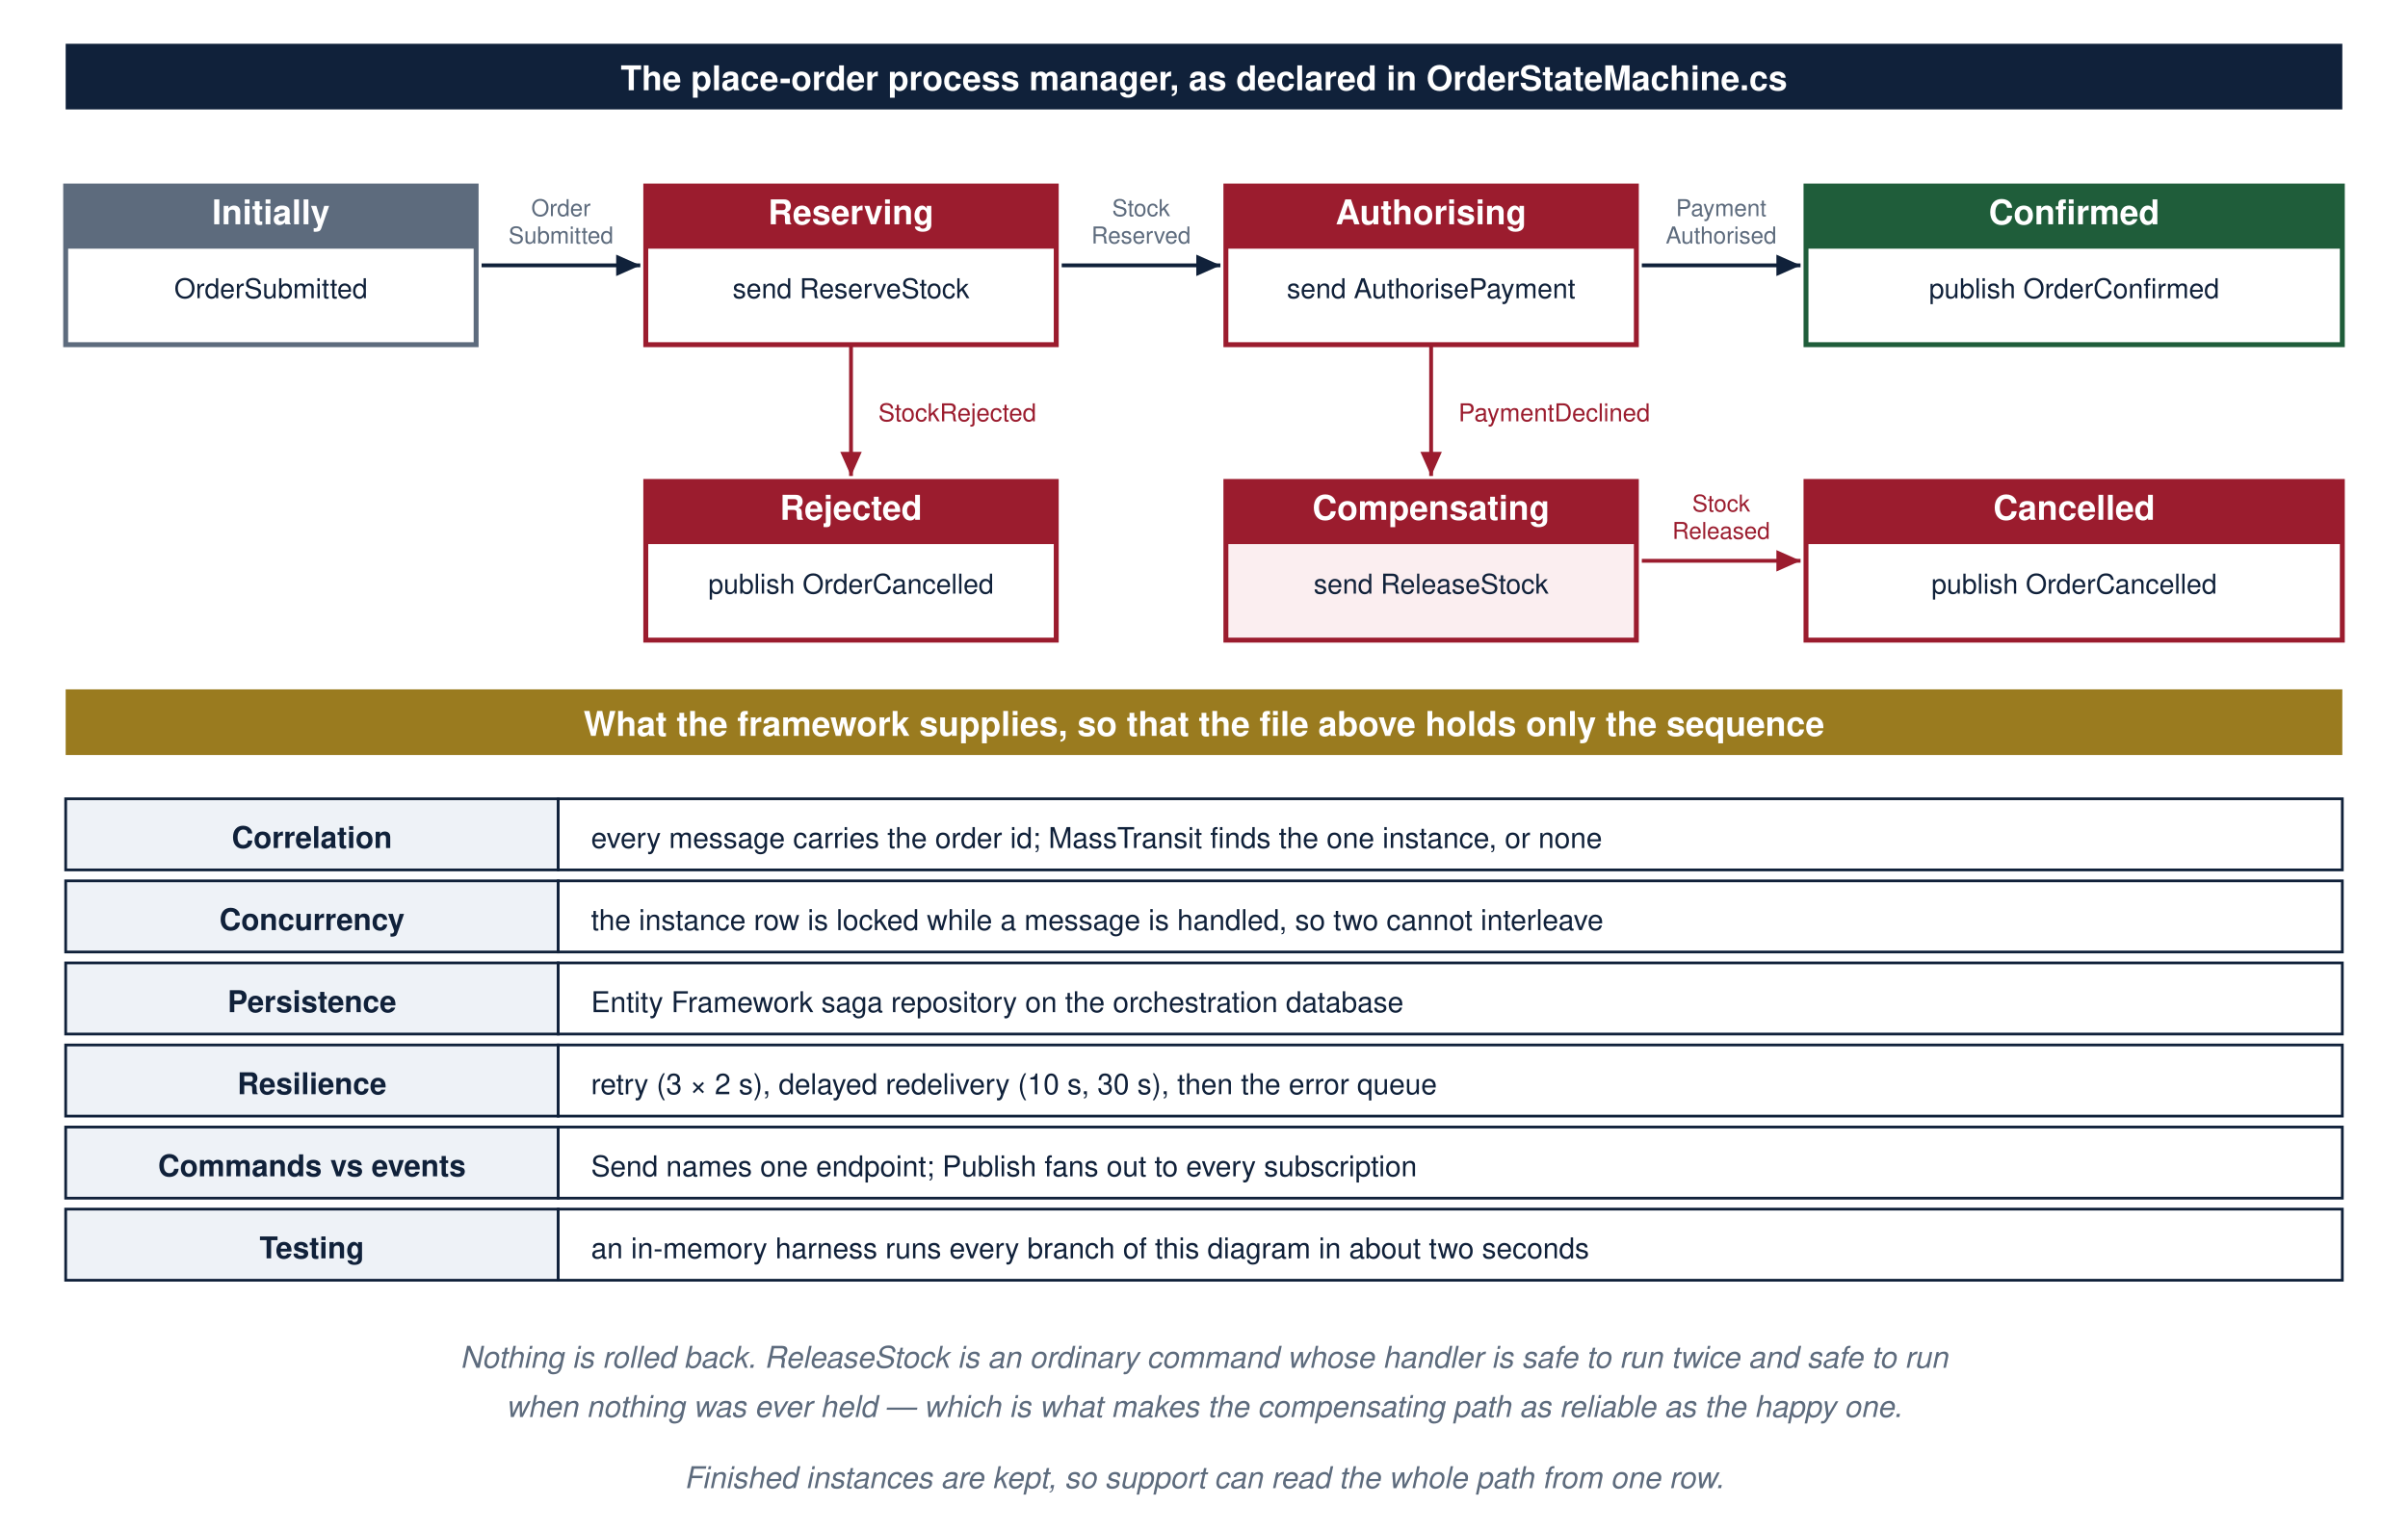
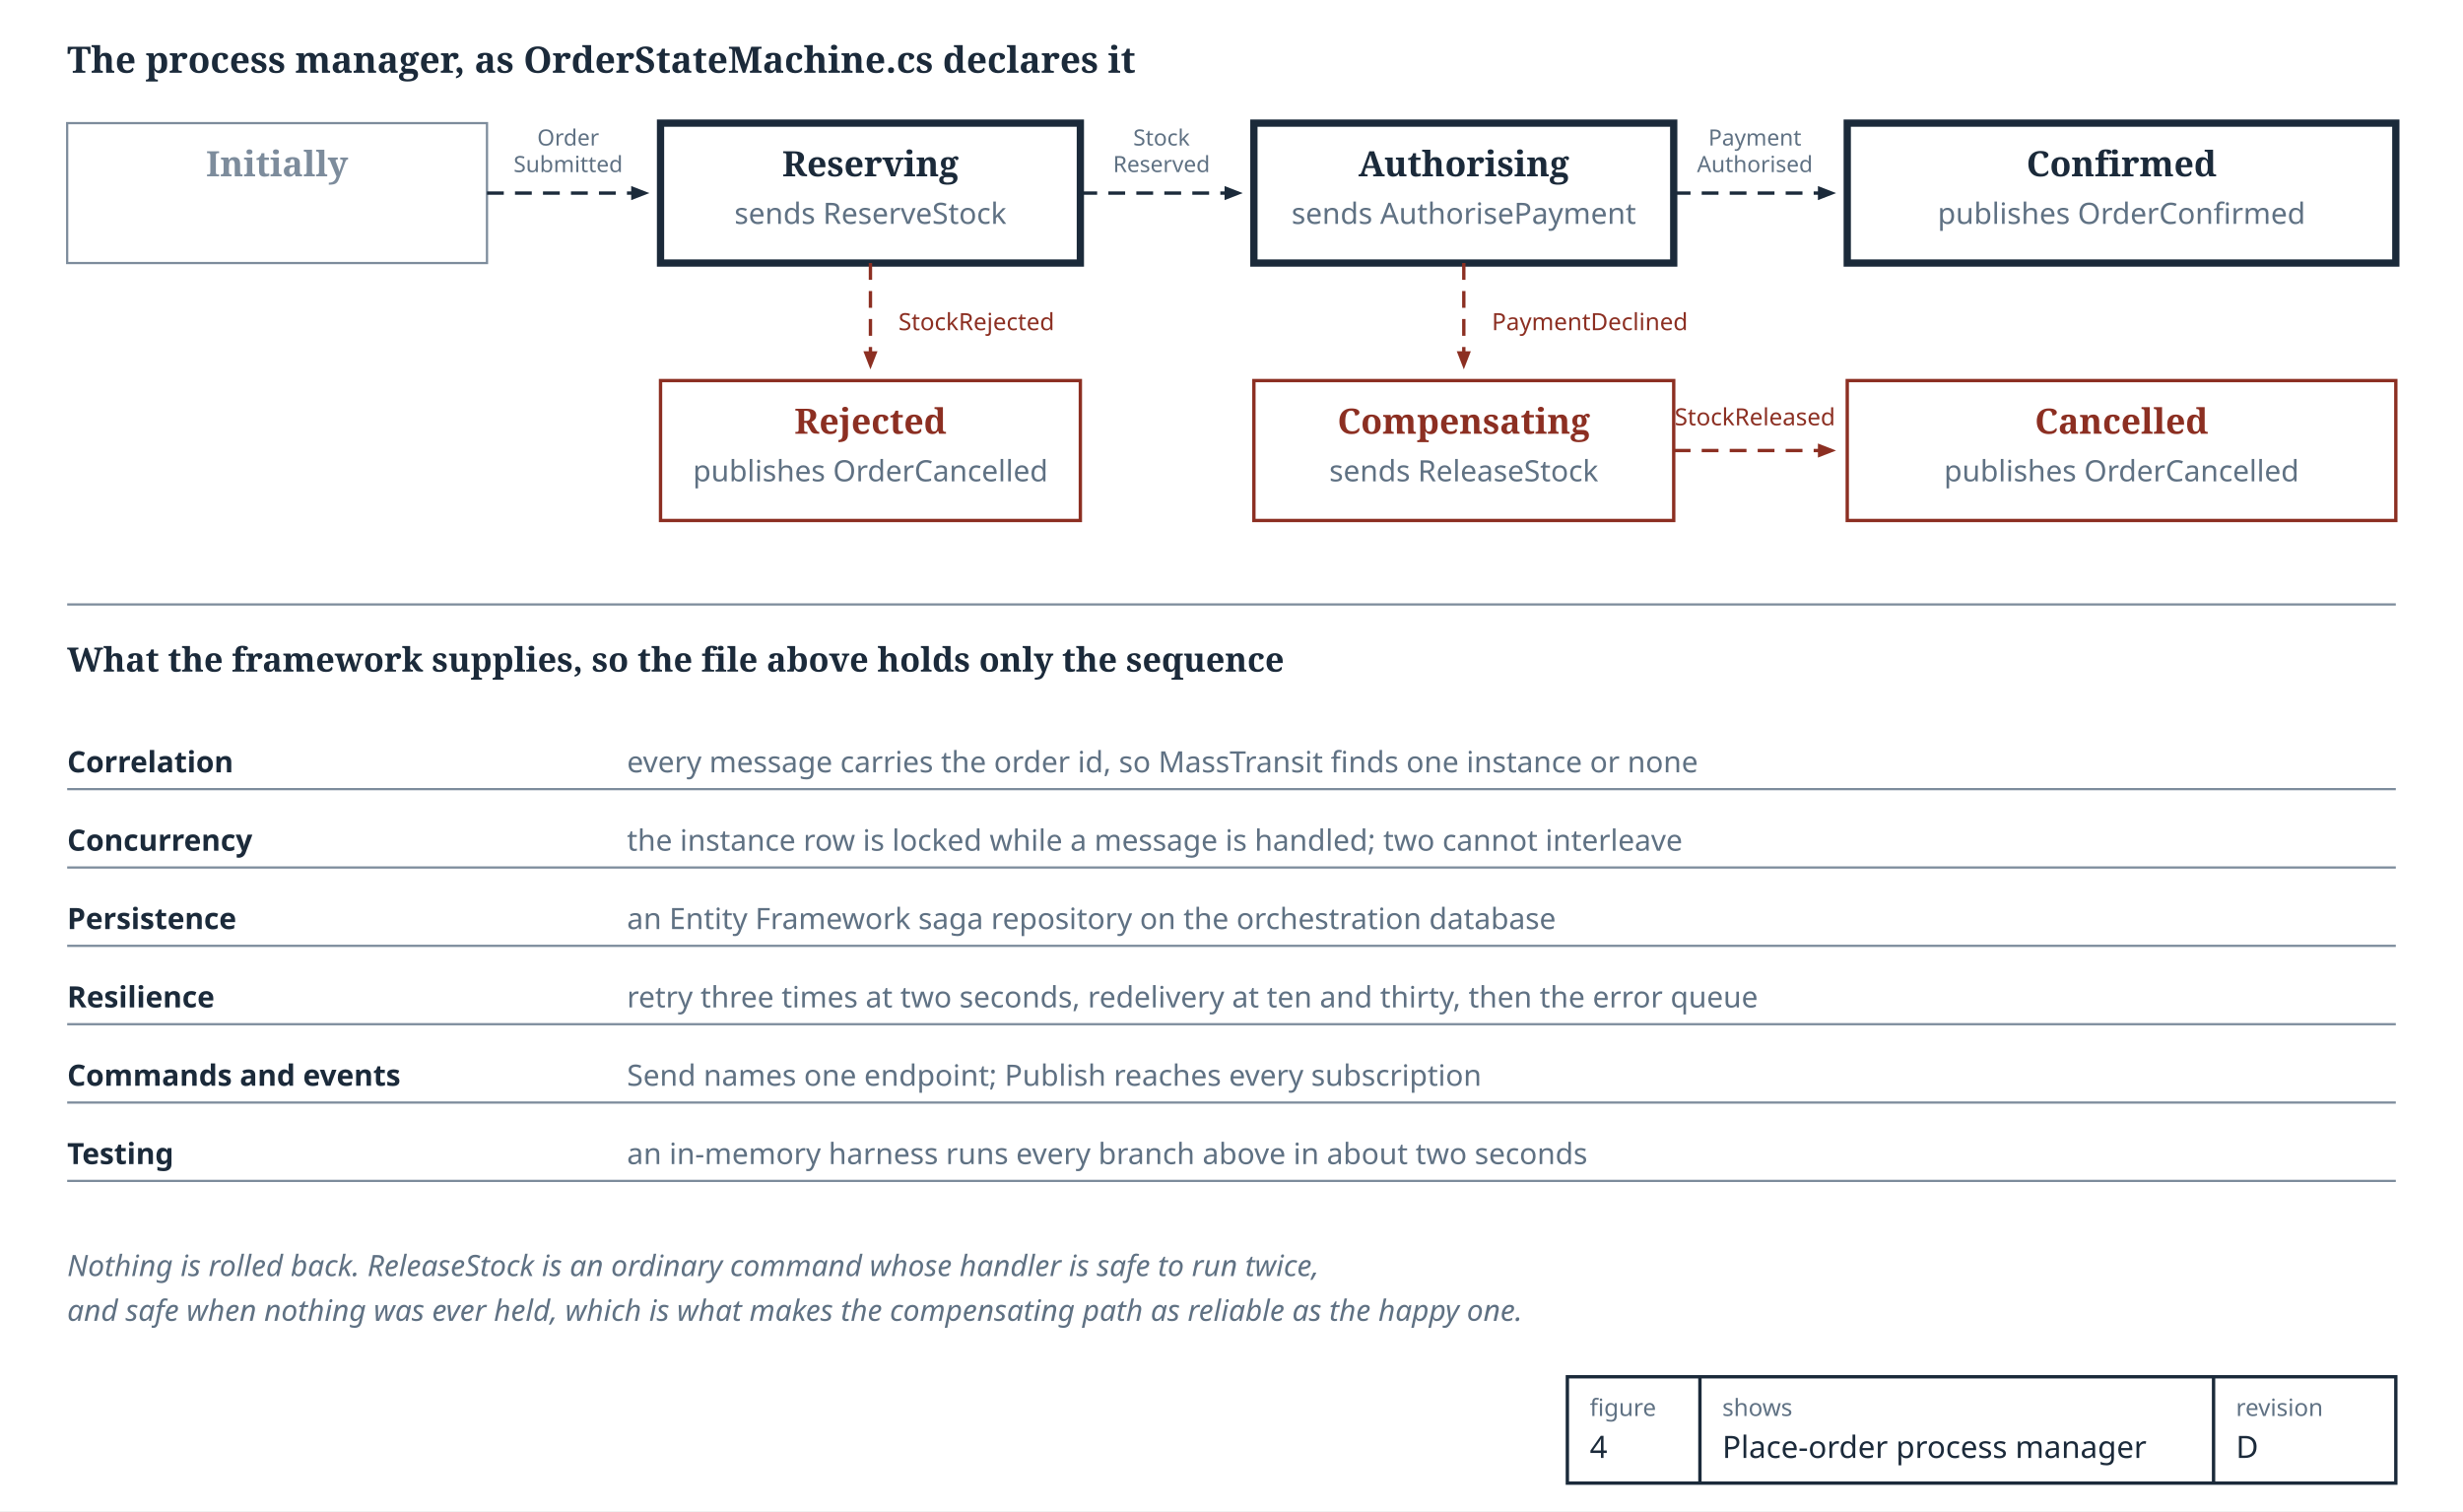
- <svg xmlns="http://www.w3.org/2000/svg" width="880" height="560" viewBox="0 0 880 560" font-family="Helvetica, Arial, sans-serif">
+ <svg xmlns="http://www.w3.org/2000/svg" width="880" height="540" viewBox="0 0 880 540" font-family="Gill Sans, Gill Sans MT, sans-serif">
  <defs>
-     <marker id="arrow-ink" viewBox="0 0 10 10" refX="9" refY="5" markerWidth="7" markerHeight="7" orient="auto-start-reverse">
-       <path d="M0,1 L9,5 L0,9 z" fill="#10213a" />
+     <marker id="m-ink" viewBox="0 0 10 10" refX="9" refY="5" markerWidth="6" markerHeight="6" orient="auto-start-reverse">
+       <path d="M0,1.5 L9,5 L0,8.5 z" fill="#1b2a3a" />
    </marker>
-     <marker id="arrow-grey" viewBox="0 0 10 10" refX="9" refY="5" markerWidth="7" markerHeight="7" orient="auto-start-reverse">
-       <path d="M0,1 L9,5 L0,9 z" fill="#5d6b7d" />
+     <marker id="m-rule" viewBox="0 0 10 10" refX="9" refY="5" markerWidth="6" markerHeight="6" orient="auto-start-reverse">
+       <path d="M0,1.5 L9,5 L0,8.5 z" fill="#7d8c9c" />
    </marker>
-     <marker id="arrow-accent" viewBox="0 0 10 10" refX="9" refY="5" markerWidth="7" markerHeight="7" orient="auto-start-reverse">
-       <path d="M0,1 L9,5 L0,9 z" fill="#9b1c2e" />
+     <marker id="m-quiet" viewBox="0 0 10 10" refX="9" refY="5" markerWidth="6" markerHeight="6" orient="auto-start-reverse">
+       <path d="M0,1.5 L9,5 L0,8.5 z" fill="#5f7183" />
    </marker>
-     <marker id="arrow-amber" viewBox="0 0 10 10" refX="9" refY="5" markerWidth="7" markerHeight="7" orient="auto-start-reverse">
-       <path d="M0,1 L9,5 L0,9 z" fill="#8a6a14" />
+     <marker id="m-signal" viewBox="0 0 10 10" refX="9" refY="5" markerWidth="6" markerHeight="6" orient="auto-start-reverse">
+       <path d="M0,1.5 L9,5 L0,8.5 z" fill="#b4820e" />
    </marker>
-     <marker id="arrow-blue" viewBox="0 0 10 10" refX="9" refY="5" markerWidth="7" markerHeight="7" orient="auto-start-reverse">
-       <path d="M0,1 L9,5 L0,9 z" fill="#16365c" />
-     </marker>
-     <marker id="arrow-green" viewBox="0 0 10 10" refX="9" refY="5" markerWidth="7" markerHeight="7" orient="auto-start-reverse">
-       <path d="M0,1 L9,5 L0,9 z" fill="#1f5d3a" />
-     </marker>
-     <marker id="arrow-gold" viewBox="0 0 10 10" refX="9" refY="5" markerWidth="7" markerHeight="7" orient="auto-start-reverse">
-       <path d="M0,1 L9,5 L0,9 z" fill="#9a7b1f" />
+     <marker id="m-fault" viewBox="0 0 10 10" refX="9" refY="5" markerWidth="6" markerHeight="6" orient="auto-start-reverse">
+       <path d="M0,1.5 L9,5 L0,8.5 z" fill="#8c2f22" />
    </marker>
  </defs>
-   <rect width="880" height="560" fill="white" />
-   <rect x="0" y="0" width="880" height="560" rx="0" fill="#ffffff" stroke="#ffffff" stroke-width="0" />
-   <rect x="24" y="16" width="832" height="24" fill="#10213a" />
-   <text x="440.0" y="33" font-size="12.5" text-anchor="middle" fill="#ffffff" font-weight="bold">The place-order process manager, as declared in OrderStateMachine.cs</text>
-   <rect x="24" y="68" width="150" height="58" rx="0" fill="#ffffff" stroke="#5d6b7d" stroke-width="1.8" />
-   <rect x="24" y="68" width="150" height="22" fill="#5d6b7d" />
-   <line x1="24" y1="90" x2="174" y2="90" stroke="#5d6b7d" stroke-width="1.8" />
-   <text x="99.0" y="82" font-size="12.5" text-anchor="middle" fill="#ffffff" font-weight="bold">Initially</text>
-   <text x="99.0" y="109" font-size="10" text-anchor="middle" fill="#10213a">OrderSubmitted</text>
-   <rect x="236" y="68" width="150" height="58" rx="0" fill="#ffffff" stroke="#9b1c2e" stroke-width="1.8" />
-   <rect x="236" y="68" width="150" height="22" fill="#9b1c2e" />
-   <line x1="236" y1="90" x2="386" y2="90" stroke="#9b1c2e" stroke-width="1.8" />
-   <text x="311.0" y="82" font-size="12.5" text-anchor="middle" fill="#ffffff" font-weight="bold">Reserving</text>
-   <text x="311.0" y="109" font-size="10" text-anchor="middle" fill="#10213a">send ReserveStock</text>
-   <rect x="448" y="68" width="150" height="58" rx="0" fill="#ffffff" stroke="#9b1c2e" stroke-width="1.8" />
-   <rect x="448" y="68" width="150" height="22" fill="#9b1c2e" />
-   <line x1="448" y1="90" x2="598" y2="90" stroke="#9b1c2e" stroke-width="1.8" />
-   <text x="523.0" y="82" font-size="12.5" text-anchor="middle" fill="#ffffff" font-weight="bold">Authorising</text>
-   <text x="523.0" y="109" font-size="10" text-anchor="middle" fill="#10213a">send AuthorisePayment</text>
-   <rect x="660" y="68" width="196" height="58" rx="0" fill="#ffffff" stroke="#1f5d3a" stroke-width="1.8" />
-   <rect x="660" y="68" width="196" height="22" fill="#1f5d3a" />
-   <line x1="660" y1="90" x2="856" y2="90" stroke="#1f5d3a" stroke-width="1.8" />
-   <text x="758.0" y="82" font-size="12.5" text-anchor="middle" fill="#ffffff" font-weight="bold">Confirmed</text>
-   <text x="758.0" y="109" font-size="10" text-anchor="middle" fill="#10213a">publish OrderConfirmed</text>
-   <line x1="176" y1="97" x2="234" y2="97" stroke="#10213a" stroke-width="1.4" marker-end="url(#arrow-ink)" />
-   <text x="205.0" y="79" font-size="8.5" text-anchor="middle" fill="#5d6b7d">Order</text>
-   <text x="205.0" y="89" font-size="8.5" text-anchor="middle" fill="#5d6b7d">Submitted</text>
-   <line x1="388" y1="97" x2="446" y2="97" stroke="#10213a" stroke-width="1.4" marker-end="url(#arrow-ink)" />
-   <text x="417.0" y="79" font-size="8.5" text-anchor="middle" fill="#5d6b7d">Stock</text>
-   <text x="417.0" y="89" font-size="8.5" text-anchor="middle" fill="#5d6b7d">Reserved</text>
-   <line x1="600" y1="97" x2="658" y2="97" stroke="#10213a" stroke-width="1.4" marker-end="url(#arrow-ink)" />
-   <text x="629.0" y="79" font-size="8.5" text-anchor="middle" fill="#5d6b7d">Payment</text>
-   <text x="629.0" y="89" font-size="8.5" text-anchor="middle" fill="#5d6b7d">Authorised</text>
-   <rect x="448" y="176" width="150" height="58" rx="0" fill="#fbeef0" stroke="#9b1c2e" stroke-width="1.8" />
-   <rect x="448" y="176" width="150" height="22" fill="#9b1c2e" />
-   <line x1="448" y1="198" x2="598" y2="198" stroke="#9b1c2e" stroke-width="1.8" />
-   <text x="523.0" y="190" font-size="12.5" text-anchor="middle" fill="#ffffff" font-weight="bold">Compensating</text>
-   <text x="523.0" y="217" font-size="10" text-anchor="middle" fill="#10213a">send ReleaseStock</text>
-   <line x1="523" y1="126" x2="523" y2="174" stroke="#9b1c2e" stroke-width="1.4" marker-end="url(#arrow-accent)" />
-   <text x="533" y="154" font-size="9" text-anchor="start" fill="#9b1c2e">PaymentDeclined</text>
-   <rect x="660" y="176" width="196" height="58" rx="0" fill="#ffffff" stroke="#9b1c2e" stroke-width="1.8" />
-   <rect x="660" y="176" width="196" height="22" fill="#9b1c2e" />
-   <line x1="660" y1="198" x2="856" y2="198" stroke="#9b1c2e" stroke-width="1.8" />
-   <text x="758.0" y="190" font-size="12.5" text-anchor="middle" fill="#ffffff" font-weight="bold">Cancelled</text>
-   <text x="758.0" y="217" font-size="10" text-anchor="middle" fill="#10213a">publish OrderCancelled</text>
-   <line x1="600" y1="205" x2="658" y2="205" stroke="#9b1c2e" stroke-width="1.4" marker-end="url(#arrow-accent)" />
-   <text x="629.0" y="187" font-size="8.5" text-anchor="middle" fill="#9b1c2e">Stock</text>
-   <text x="629.0" y="197" font-size="8.5" text-anchor="middle" fill="#9b1c2e">Released</text>
-   <rect x="236" y="176" width="150" height="58" rx="0" fill="#ffffff" stroke="#9b1c2e" stroke-width="1.8" />
-   <rect x="236" y="176" width="150" height="22" fill="#9b1c2e" />
-   <line x1="236" y1="198" x2="386" y2="198" stroke="#9b1c2e" stroke-width="1.8" />
-   <text x="311.0" y="190" font-size="12.5" text-anchor="middle" fill="#ffffff" font-weight="bold">Rejected</text>
-   <text x="311.0" y="217" font-size="10" text-anchor="middle" fill="#10213a">publish OrderCancelled</text>
-   <line x1="311" y1="126" x2="311" y2="174" stroke="#9b1c2e" stroke-width="1.4" marker-end="url(#arrow-accent)" />
-   <text x="321" y="154" font-size="9" text-anchor="start" fill="#9b1c2e">StockRejected</text>
-   <rect x="24" y="252" width="832" height="24" fill="#9a7b1f" />
-   <text x="440.0" y="269" font-size="12.5" text-anchor="middle" fill="#ffffff" font-weight="bold">What the framework supplies, so that the file above holds only the sequence</text>
-   <rect x="24" y="292" width="180" height="26" rx="0" fill="#eef2f7" stroke="#10213a" stroke-width="1.0" />
-   <text x="114" y="310" font-size="11" text-anchor="middle" fill="#10213a" font-weight="bold">Correlation</text>
-   <rect x="204" y="292" width="652" height="26" rx="0" fill="#ffffff" stroke="#10213a" stroke-width="1.0" />
-   <text x="216" y="310" font-size="10.5" text-anchor="start" fill="#10213a">every message carries the order id; MassTransit finds the one instance, or none</text>
-   <rect x="24" y="322" width="180" height="26" rx="0" fill="#eef2f7" stroke="#10213a" stroke-width="1.0" />
-   <text x="114" y="340" font-size="11" text-anchor="middle" fill="#10213a" font-weight="bold">Concurrency</text>
-   <rect x="204" y="322" width="652" height="26" rx="0" fill="#ffffff" stroke="#10213a" stroke-width="1.0" />
-   <text x="216" y="340" font-size="10.5" text-anchor="start" fill="#10213a">the instance row is locked while a message is handled, so two cannot interleave</text>
-   <rect x="24" y="352" width="180" height="26" rx="0" fill="#eef2f7" stroke="#10213a" stroke-width="1.0" />
-   <text x="114" y="370" font-size="11" text-anchor="middle" fill="#10213a" font-weight="bold">Persistence</text>
-   <rect x="204" y="352" width="652" height="26" rx="0" fill="#ffffff" stroke="#10213a" stroke-width="1.0" />
-   <text x="216" y="370" font-size="10.5" text-anchor="start" fill="#10213a">Entity Framework saga repository on the orchestration database</text>
-   <rect x="24" y="382" width="180" height="26" rx="0" fill="#eef2f7" stroke="#10213a" stroke-width="1.0" />
-   <text x="114" y="400" font-size="11" text-anchor="middle" fill="#10213a" font-weight="bold">Resilience</text>
-   <rect x="204" y="382" width="652" height="26" rx="0" fill="#ffffff" stroke="#10213a" stroke-width="1.0" />
-   <text x="216" y="400" font-size="10.5" text-anchor="start" fill="#10213a">retry (3 × 2 s), delayed redelivery (10 s, 30 s), then the error queue</text>
-   <rect x="24" y="412" width="180" height="26" rx="0" fill="#eef2f7" stroke="#10213a" stroke-width="1.0" />
-   <text x="114" y="430" font-size="11" text-anchor="middle" fill="#10213a" font-weight="bold">Commands vs events</text>
-   <rect x="204" y="412" width="652" height="26" rx="0" fill="#ffffff" stroke="#10213a" stroke-width="1.0" />
-   <text x="216" y="430" font-size="10.5" text-anchor="start" fill="#10213a">Send names one endpoint; Publish fans out to every subscription</text>
-   <rect x="24" y="442" width="180" height="26" rx="0" fill="#eef2f7" stroke="#10213a" stroke-width="1.0" />
-   <text x="114" y="460" font-size="11" text-anchor="middle" fill="#10213a" font-weight="bold">Testing</text>
-   <rect x="204" y="442" width="652" height="26" rx="0" fill="#ffffff" stroke="#10213a" stroke-width="1.0" />
-   <text x="216" y="460" font-size="10.5" text-anchor="start" fill="#10213a">an in-memory harness runs every branch of this diagram in about two seconds</text>
-   <text x="440" y="500" font-size="11" text-anchor="middle" fill="#5d6b7d" font-style="italic">Nothing is rolled back. ReleaseStock is an ordinary command whose handler is safe to run twice and safe to run</text>
-   <text x="440" y="518" font-size="11" text-anchor="middle" fill="#5d6b7d" font-style="italic">when nothing was ever held — which is what makes the compensating path as reliable as the happy one.</text>
-   <text x="440" y="544" font-size="11" text-anchor="middle" fill="#5d6b7d" font-style="italic">Finished instances are kept, so support can read the whole path from one row.</text>
+   <rect width="880" height="540" fill="white" />
+   <text x="24" y="26" font-size="13" text-anchor="start" fill="#1b2a3a" font-family="Rockwell, Georgia, serif" font-weight="600">The process manager, as OrderStateMachine.cs declares it</text>
+   <rect x="24" y="44" width="150" height="50" fill="#ffffff" stroke="#7d8c9c" stroke-width="0.8" />
+   <text x="99.0" y="63" font-size="12.5" text-anchor="middle" fill="#7d8c9c" font-family="Rockwell, Georgia, serif" font-weight="600">Initially</text>
+   <rect x="236" y="44" width="150" height="50" fill="#ffffff" stroke="#1b2a3a" stroke-width="2.6" />
+   <text x="311.0" y="63" font-size="12.5" text-anchor="middle" fill="#1b2a3a" font-family="Rockwell, Georgia, serif" font-weight="600">Reserving</text>
+   <text x="311.0" y="80" font-size="10.5" text-anchor="middle" fill="#5f7183">sends ReserveStock</text>
+   <rect x="448" y="44" width="150" height="50" fill="#ffffff" stroke="#1b2a3a" stroke-width="2.6" />
+   <text x="523.0" y="63" font-size="12.5" text-anchor="middle" fill="#1b2a3a" font-family="Rockwell, Georgia, serif" font-weight="600">Authorising</text>
+   <text x="523.0" y="80" font-size="10.5" text-anchor="middle" fill="#5f7183">sends AuthorisePayment</text>
+   <rect x="660" y="44" width="196" height="50" fill="#ffffff" stroke="#1b2a3a" stroke-width="2.6" />
+   <text x="758.0" y="63" font-size="12.5" text-anchor="middle" fill="#1b2a3a" font-family="Rockwell, Georgia, serif" font-weight="600">Confirmed</text>
+   <text x="758.0" y="80" font-size="10.5" text-anchor="middle" fill="#5f7183">publishes OrderConfirmed</text>
+   <line x1="174" y1="69" x2="232" y2="69" stroke="#1b2a3a" stroke-width="1.2" stroke-dasharray="6 4" marker-end="url(#m-ink)" />
+   <text x="203.0" y="52.0" font-size="8" text-anchor="middle" fill="#5f7183">Order</text>
+   <text x="203.0" y="61.5" font-size="8" text-anchor="middle" fill="#5f7183">Submitted</text>
+   <line x1="386" y1="69" x2="444" y2="69" stroke="#1b2a3a" stroke-width="1.2" stroke-dasharray="6 4" marker-end="url(#m-ink)" />
+   <text x="415.0" y="52.0" font-size="8" text-anchor="middle" fill="#5f7183">Stock</text>
+   <text x="415.0" y="61.5" font-size="8" text-anchor="middle" fill="#5f7183">Reserved</text>
+   <line x1="598" y1="69" x2="656" y2="69" stroke="#1b2a3a" stroke-width="1.2" stroke-dasharray="6 4" marker-end="url(#m-ink)" />
+   <text x="627.0" y="52.0" font-size="8" text-anchor="middle" fill="#5f7183">Payment</text>
+   <text x="627.0" y="61.5" font-size="8" text-anchor="middle" fill="#5f7183">Authorised</text>
+   <rect x="448" y="136" width="150" height="50" fill="#ffffff" stroke="#8c2f22" stroke-width="1.2" />
+   <text x="523.0" y="155" font-size="12.5" text-anchor="middle" fill="#8c2f22" font-family="Rockwell, Georgia, serif" font-weight="600">Compensating</text>
+   <text x="523.0" y="172" font-size="10.5" text-anchor="middle" fill="#5f7183">sends ReleaseStock</text>
+   <line x1="523" y1="94" x2="523" y2="132" stroke="#8c2f22" stroke-width="1.2" stroke-dasharray="6 4" marker-end="url(#m-fault)" />
+   <text x="533" y="118" font-size="8.5" text-anchor="start" fill="#8c2f22">PaymentDeclined</text>
+   <rect x="660" y="136" width="196" height="50" fill="#ffffff" stroke="#8c2f22" stroke-width="1.2" />
+   <text x="758.0" y="155" font-size="12.5" text-anchor="middle" fill="#8c2f22" font-family="Rockwell, Georgia, serif" font-weight="600">Cancelled</text>
+   <text x="758.0" y="172" font-size="10.5" text-anchor="middle" fill="#5f7183">publishes OrderCancelled</text>
+   <line x1="598" y1="161" x2="656" y2="161" stroke="#8c2f22" stroke-width="1.2" stroke-dasharray="6 4" marker-end="url(#m-fault)" />
+   <text x="627" y="152" font-size="8.5" text-anchor="middle" fill="#8c2f22">StockReleased</text>
+   <rect x="236" y="136" width="150" height="50" fill="#ffffff" stroke="#8c2f22" stroke-width="1.2" />
+   <text x="311.0" y="155" font-size="12.5" text-anchor="middle" fill="#8c2f22" font-family="Rockwell, Georgia, serif" font-weight="600">Rejected</text>
+   <text x="311.0" y="172" font-size="10.5" text-anchor="middle" fill="#5f7183">publishes OrderCancelled</text>
+   <line x1="311" y1="94" x2="311" y2="132" stroke="#8c2f22" stroke-width="1.2" stroke-dasharray="6 4" marker-end="url(#m-fault)" />
+   <text x="321" y="118" font-size="8.5" text-anchor="start" fill="#8c2f22">StockRejected</text>
+   <line x1="24" y1="216" x2="856" y2="216" stroke="#7d8c9c" stroke-width="0.8" />
+   <text x="24" y="240" font-size="12" text-anchor="start" fill="#1b2a3a" font-family="Rockwell, Georgia, serif" font-weight="600">What the framework supplies, so the file above holds only the sequence</text>
+   <line x1="24" y1="282" x2="856" y2="282" stroke="#7d8c9c" stroke-width="0.8" />
+   <text x="24" y="276" font-size="10.5" text-anchor="start" fill="#1b2a3a" font-weight="600">Correlation</text>
+   <text x="224" y="276" font-size="10.5" text-anchor="start" fill="#5f7183">every message carries the order id, so MassTransit finds one instance or none</text>
+   <line x1="24" y1="310" x2="856" y2="310" stroke="#7d8c9c" stroke-width="0.8" />
+   <text x="24" y="304" font-size="10.5" text-anchor="start" fill="#1b2a3a" font-weight="600">Concurrency</text>
+   <text x="224" y="304" font-size="10.5" text-anchor="start" fill="#5f7183">the instance row is locked while a message is handled; two cannot interleave</text>
+   <line x1="24" y1="338" x2="856" y2="338" stroke="#7d8c9c" stroke-width="0.8" />
+   <text x="24" y="332" font-size="10.5" text-anchor="start" fill="#1b2a3a" font-weight="600">Persistence</text>
+   <text x="224" y="332" font-size="10.5" text-anchor="start" fill="#5f7183">an Entity Framework saga repository on the orchestration database</text>
+   <line x1="24" y1="366" x2="856" y2="366" stroke="#7d8c9c" stroke-width="0.8" />
+   <text x="24" y="360" font-size="10.5" text-anchor="start" fill="#1b2a3a" font-weight="600">Resilience</text>
+   <text x="224" y="360" font-size="10.5" text-anchor="start" fill="#5f7183">retry three times at two seconds, redelivery at ten and thirty, then the error queue</text>
+   <line x1="24" y1="394" x2="856" y2="394" stroke="#7d8c9c" stroke-width="0.8" />
+   <text x="24" y="388" font-size="10.5" text-anchor="start" fill="#1b2a3a" font-weight="600">Commands and events</text>
+   <text x="224" y="388" font-size="10.5" text-anchor="start" fill="#5f7183">Send names one endpoint; Publish reaches every subscription</text>
+   <line x1="24" y1="422" x2="856" y2="422" stroke="#7d8c9c" stroke-width="0.8" />
+   <text x="24" y="416" font-size="10.5" text-anchor="start" fill="#1b2a3a" font-weight="600">Testing</text>
+   <text x="224" y="416" font-size="10.5" text-anchor="start" fill="#5f7183">an in-memory harness runs every branch above in about two seconds</text>
+   <text x="24" y="456" font-size="10.5" text-anchor="start" fill="#5f7183" font-style="italic">Nothing is rolled back. ReleaseStock is an ordinary command whose handler is safe to run twice,</text>
+   <text x="24" y="472" font-size="10.5" text-anchor="start" fill="#5f7183" font-style="italic">and safe when nothing was ever held, which is what makes the compensating path as reliable as the happy one.</text>
+   <rect x="560" y="492" width="296" height="38" fill="#ffffff" stroke="#1b2a3a" stroke-width="1.2" />
+   <text x="568" y="506" font-size="8.5" text-anchor="start" fill="#5f7183">figure</text>
+   <text x="568" y="521" font-size="11" text-anchor="start" fill="#1b2a3a">4</text>
+   <line x1="607.36" y1="492" x2="607.36" y2="530" stroke="#1b2a3a" stroke-width="1.2" />
+   <text x="615.36" y="506" font-size="8.5" text-anchor="start" fill="#5f7183">shows</text>
+   <text x="615.36" y="521" font-size="11" text-anchor="start" fill="#1b2a3a">Place-order process manager</text>
+   <line x1="790.88" y1="492" x2="790.88" y2="530" stroke="#1b2a3a" stroke-width="1.2" />
+   <text x="798.88" y="506" font-size="8.5" text-anchor="start" fill="#5f7183">revision</text>
+   <text x="798.88" y="521" font-size="11" text-anchor="start" fill="#1b2a3a">D</text>
</svg>
